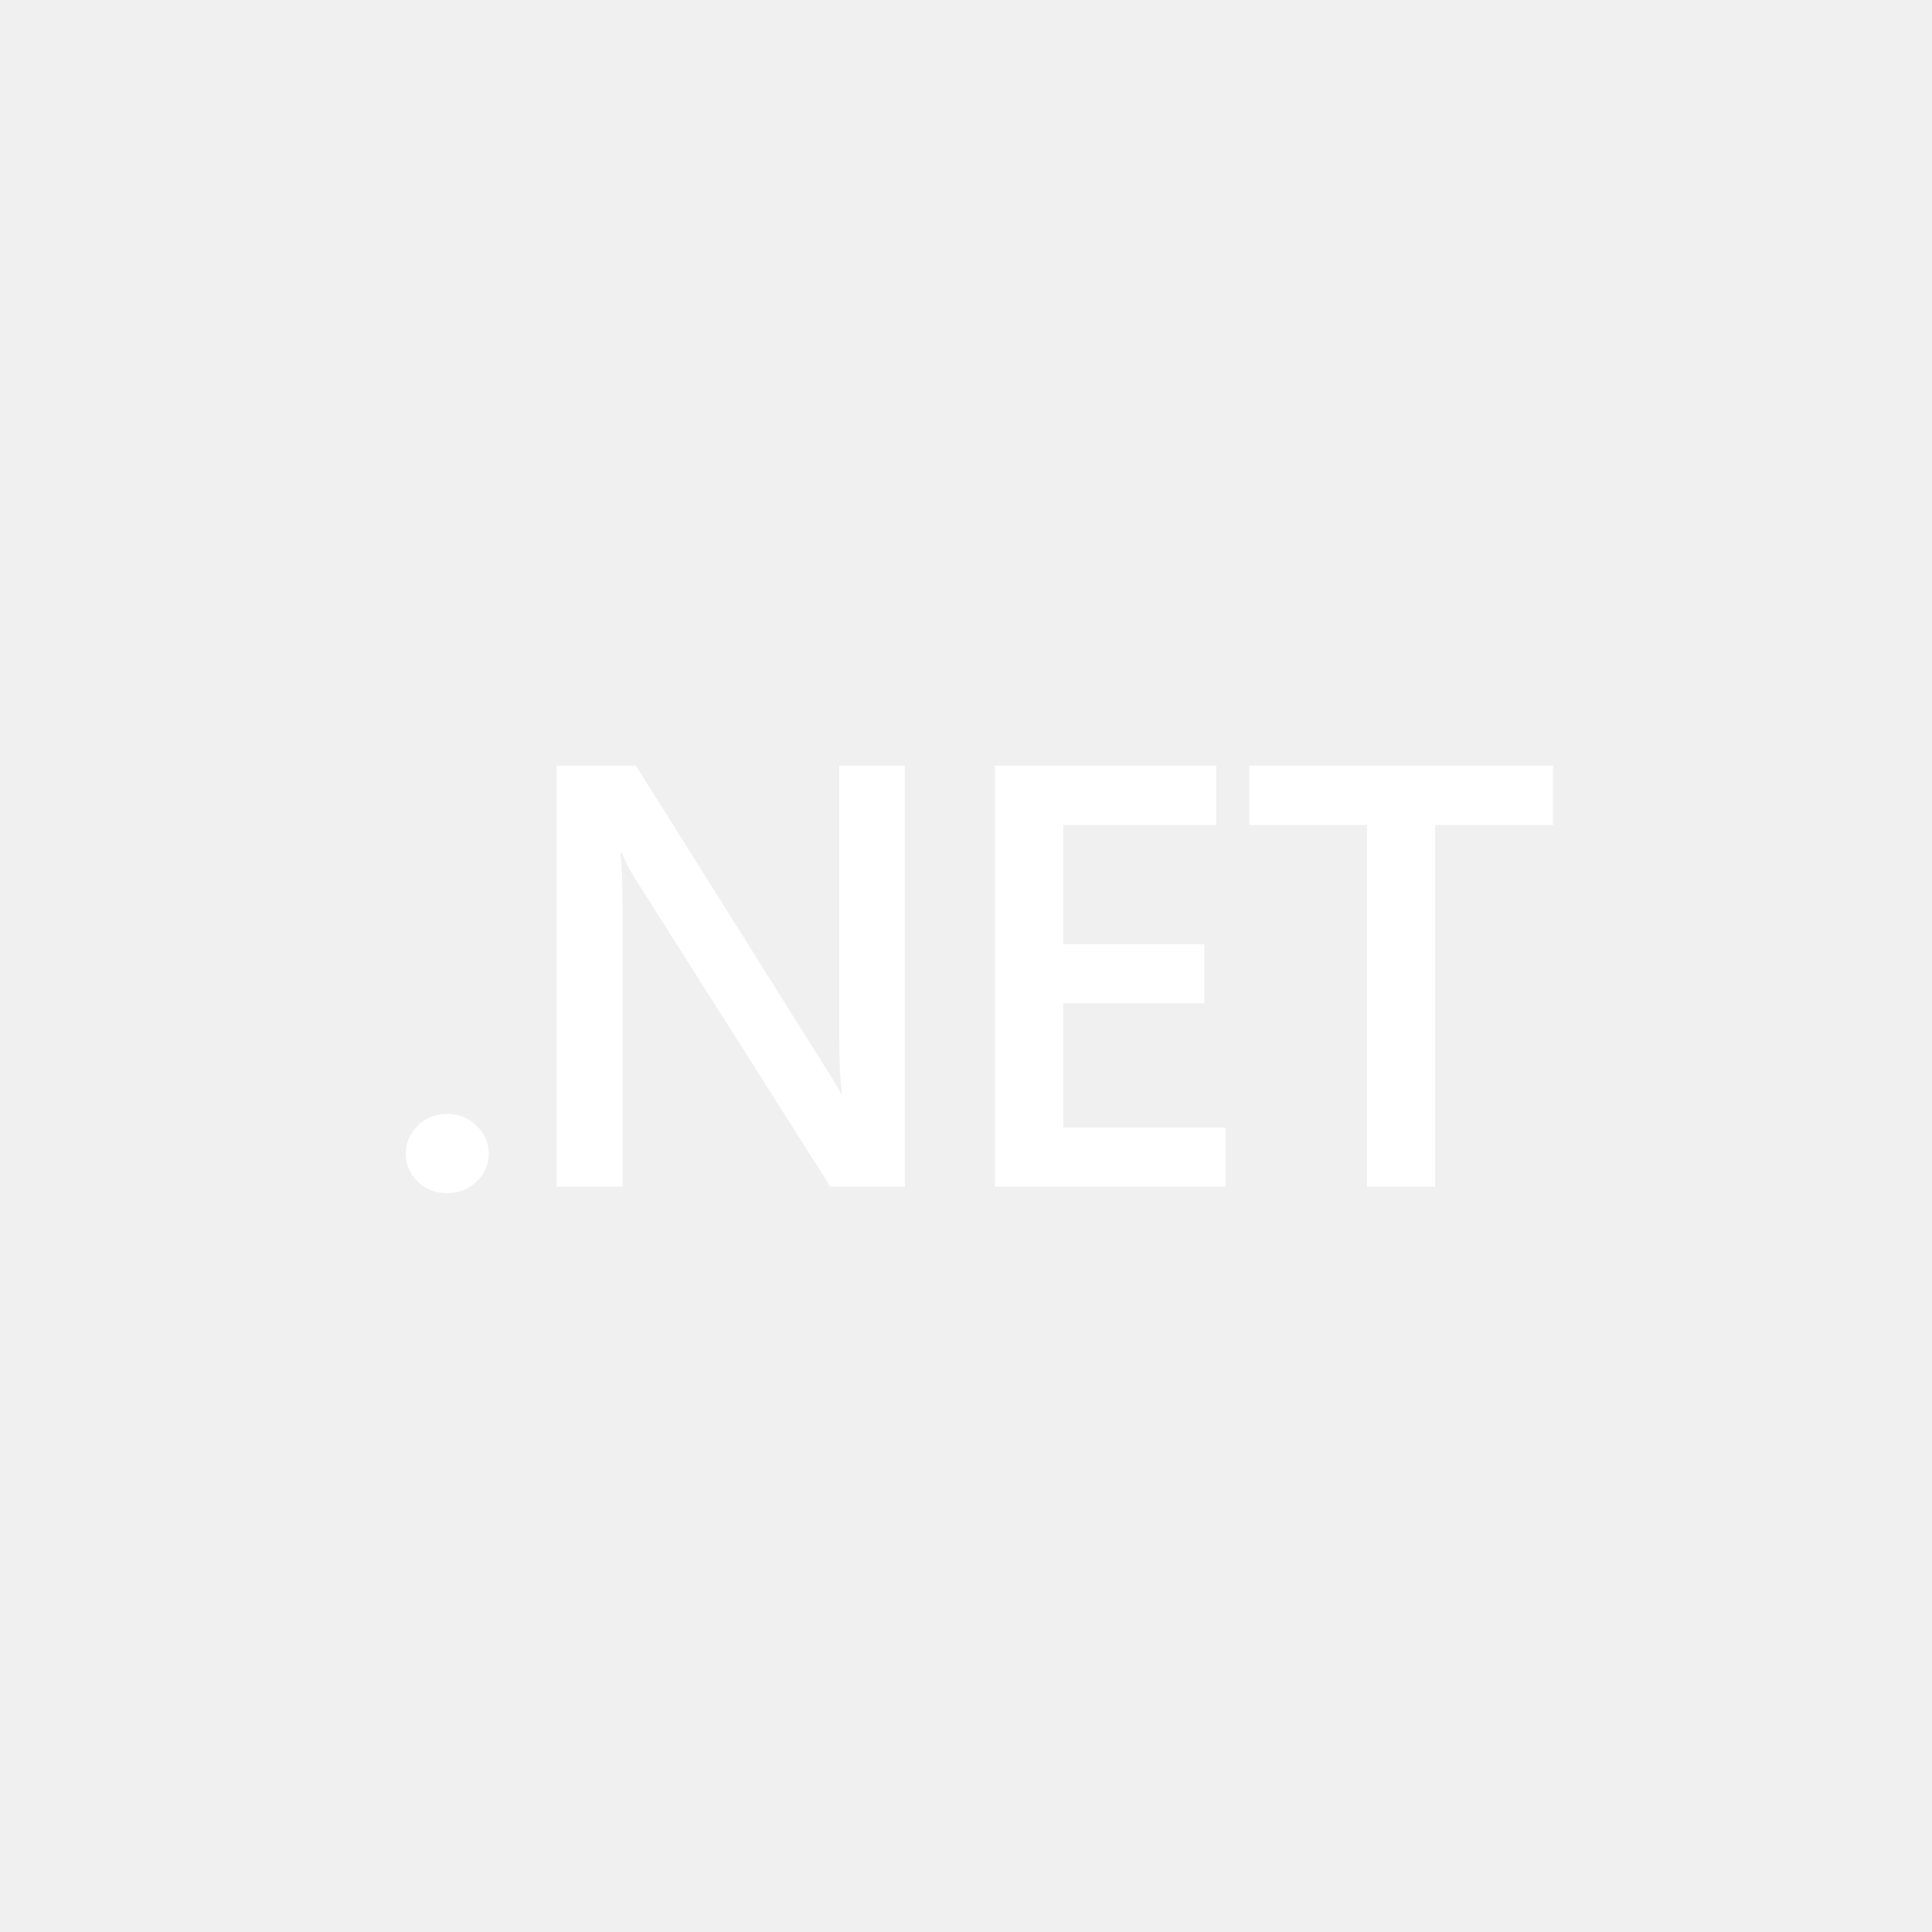
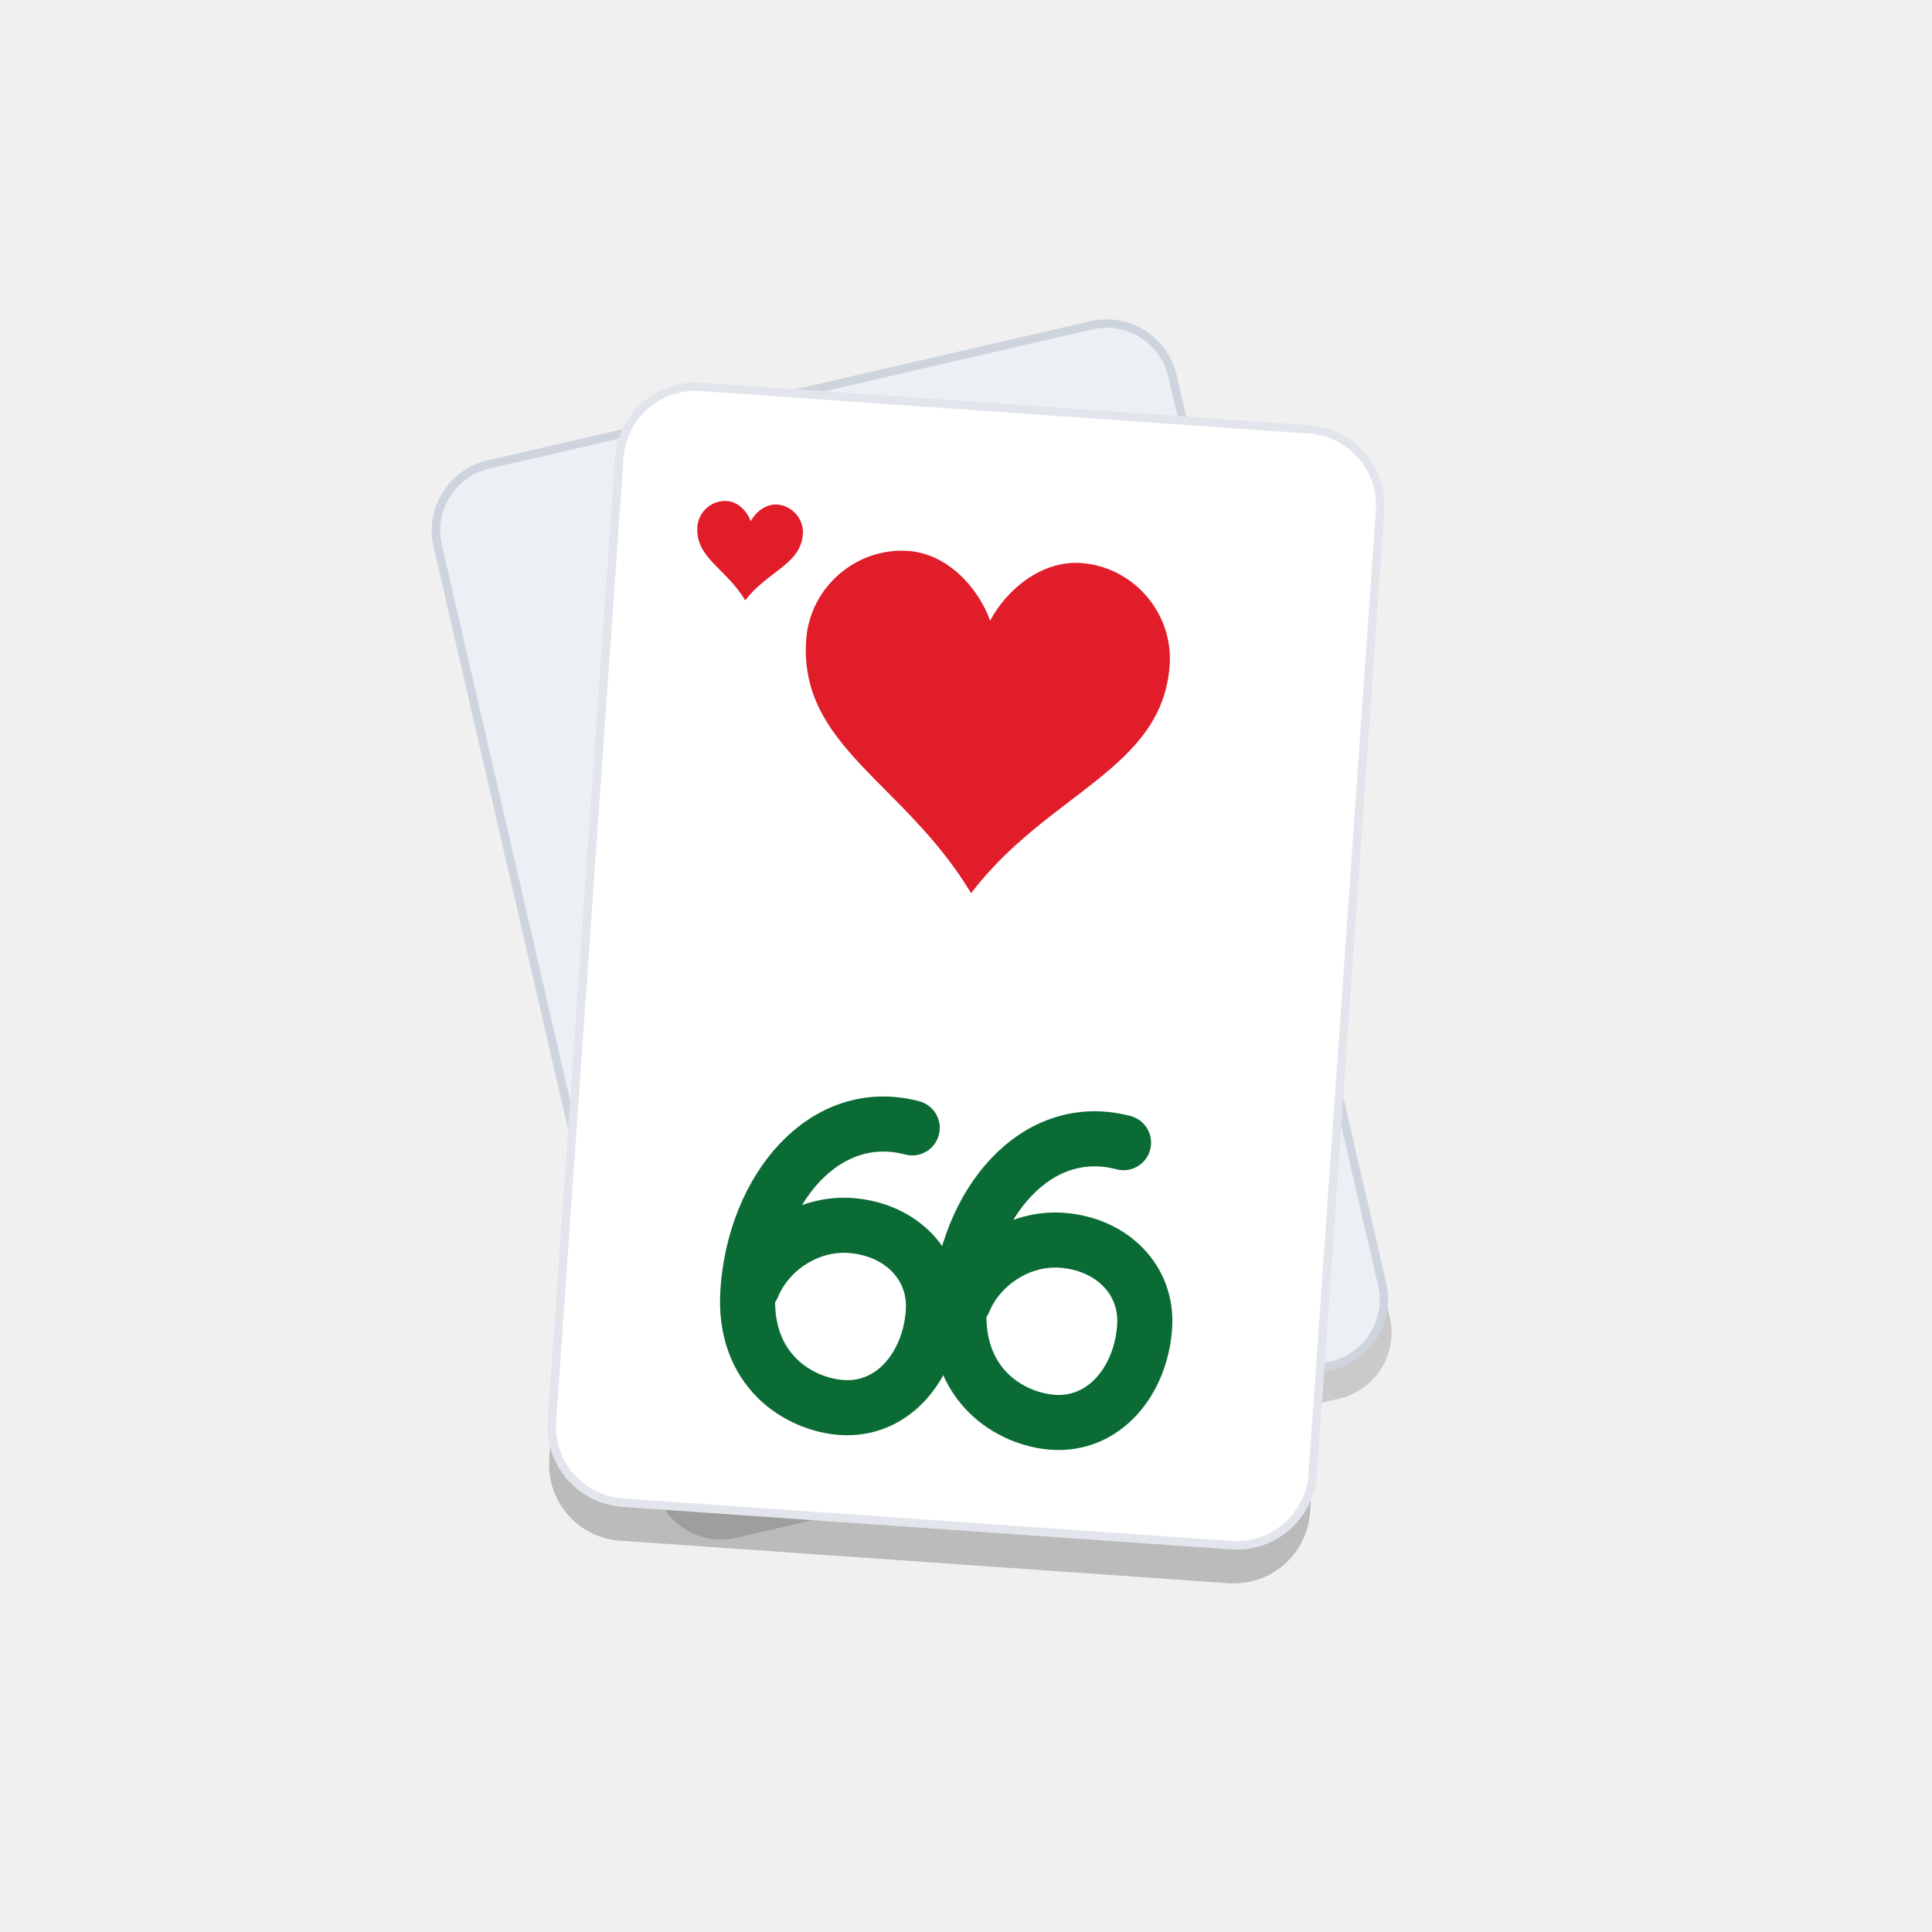
- <svg xmlns="http://www.w3.org/2000/svg" width="456" height="456" viewBox="0 0 456 456" version="1.1" xml:space="preserve" style="fill-rule:evenodd;clip-rule:evenodd;stroke-linejoin:round;stroke-miterlimit:2;">
-   <path d="m 105.5,281.609 c -2.703,0 -5.001,-0.9 -6.893,-2.702 -1.892,-1.848 -2.838,-4.042 -2.838,-6.582 0,-2.587 0.946,-4.804 2.838,-6.652 1.892,-1.848 4.19,-2.772 6.893,-2.772 2.748,0 5.068,0.924 6.96,2.772 1.937,1.848 2.906,4.064 2.906,6.652 0,2.54 -0.968,4.734 -2.906,6.582 -1.892,1.802 -4.212,2.702 -6.96,2.702 z" style="fill:#ffffff;fill-rule:nonzero;stroke-width:0.838" />
-   <path d="M 213.561,280.084 H 195.99 L 149.7,207.054 c -1.171,-1.848 -2.14,-3.765 -2.906,-5.751 h -0.406 c 0.361,2.125 0.541,6.675 0.541,13.65 v 65.132 h -15.543 v -99.36 h 18.719 l 44.737,71.298 c 1.892,2.957 3.109,4.989 3.649,6.098 h 0.27 c -0.45,-2.632 -0.676,-7.09 -0.676,-13.373 v -64.023 h 15.476 z" style="fill:#ffffff;fill-rule:nonzero;stroke-width:0.838" />
-   <path d="m 289.251,280.084 h -54.401 v -99.36 h 52.238 v 13.997 h -36.154 v 28.131 h 33.316 v 13.927 h -33.316 v 29.378 h 38.316 z" style="fill:#ffffff;fill-rule:nonzero;stroke-width:0.838" />
-   <path d="M 366.565,194.721 H 338.722 v 85.363 h -16.084 v -85.363 h -27.775 v -13.997 h 71.701 z" style="fill:#ffffff;fill-rule:nonzero;stroke-width:0.838" />
+ <svg xmlns="http://www.w3.org/2000/svg" width="456" height="456" viewBox="0 0 456 456" version="1.1">
+   <g transform="translate(-22,-10) rotate(-13 228 228)">
+     <rect x="148" y="102" width="178" height="252" rx="16" fill="#000000" opacity="0.16" transform="translate(0,8)" />
+     <rect x="148" y="102" width="178" height="252" rx="16" fill="#ECEFF4" stroke="#CED4DE" stroke-width="2" />
+   </g>
+   <g transform="rotate(4 228 228)">
+     <rect x="138" y="96" width="180" height="264" rx="18" fill="#000000" opacity="0.22" transform="translate(0,9)" />
+     <rect x="138" y="96" width="180" height="264" rx="18" fill="#FFFFFF" stroke="#E2E6EC" stroke-width="2" />
+     <g transform="translate(228,171) scale(2.6875) translate(-16,-14.8)">
+       <path d="M23.6,0c-3.4,0-6.3,2.7-7.6,5.6C14.7,2.7,11.8,0,8.4,0C3.8,0,0,3.8,0,8.4c0,9.4,9.5,11.9,16,21.2c6.1-9.3,16-12,16-21.2C32,3.8,28.2,0,23.6,0z" fill="#E11D2A" />
+     </g>
+     <g fill="none" stroke="#0B6B34" stroke-width="13" stroke-linecap="round" stroke-linejoin="round">
+       <path d="M218,267 C197,263 182,284 182,308 C182,327 196,334 206,334 C218,334 226,323 226,310 C226,299 217,291 205,291 C195,291 186,298 183,307" />
+       <path d="M268,267 C247,263 232,284 232,308 C232,327 246,334 256,334 C268,334 276,323 276,310 C276,299 267,291 255,291 C245,291 236,298 233,307" />
+     </g>
+     <g transform="translate(170,134) scale(0.78) translate(-16,-14.8)">
+       <path d="M23.6,0c-3.4,0-6.3,2.7-7.6,5.6C14.7,2.7,11.8,0,8.4,0C3.8,0,0,3.8,0,8.4c0,9.4,9.5,11.9,16,21.2c6.1-9.3,16-12,16-21.2C32,3.8,28.2,0,23.6,0z" fill="#E11D2A" />
+     </g>
+   </g>
</svg>
